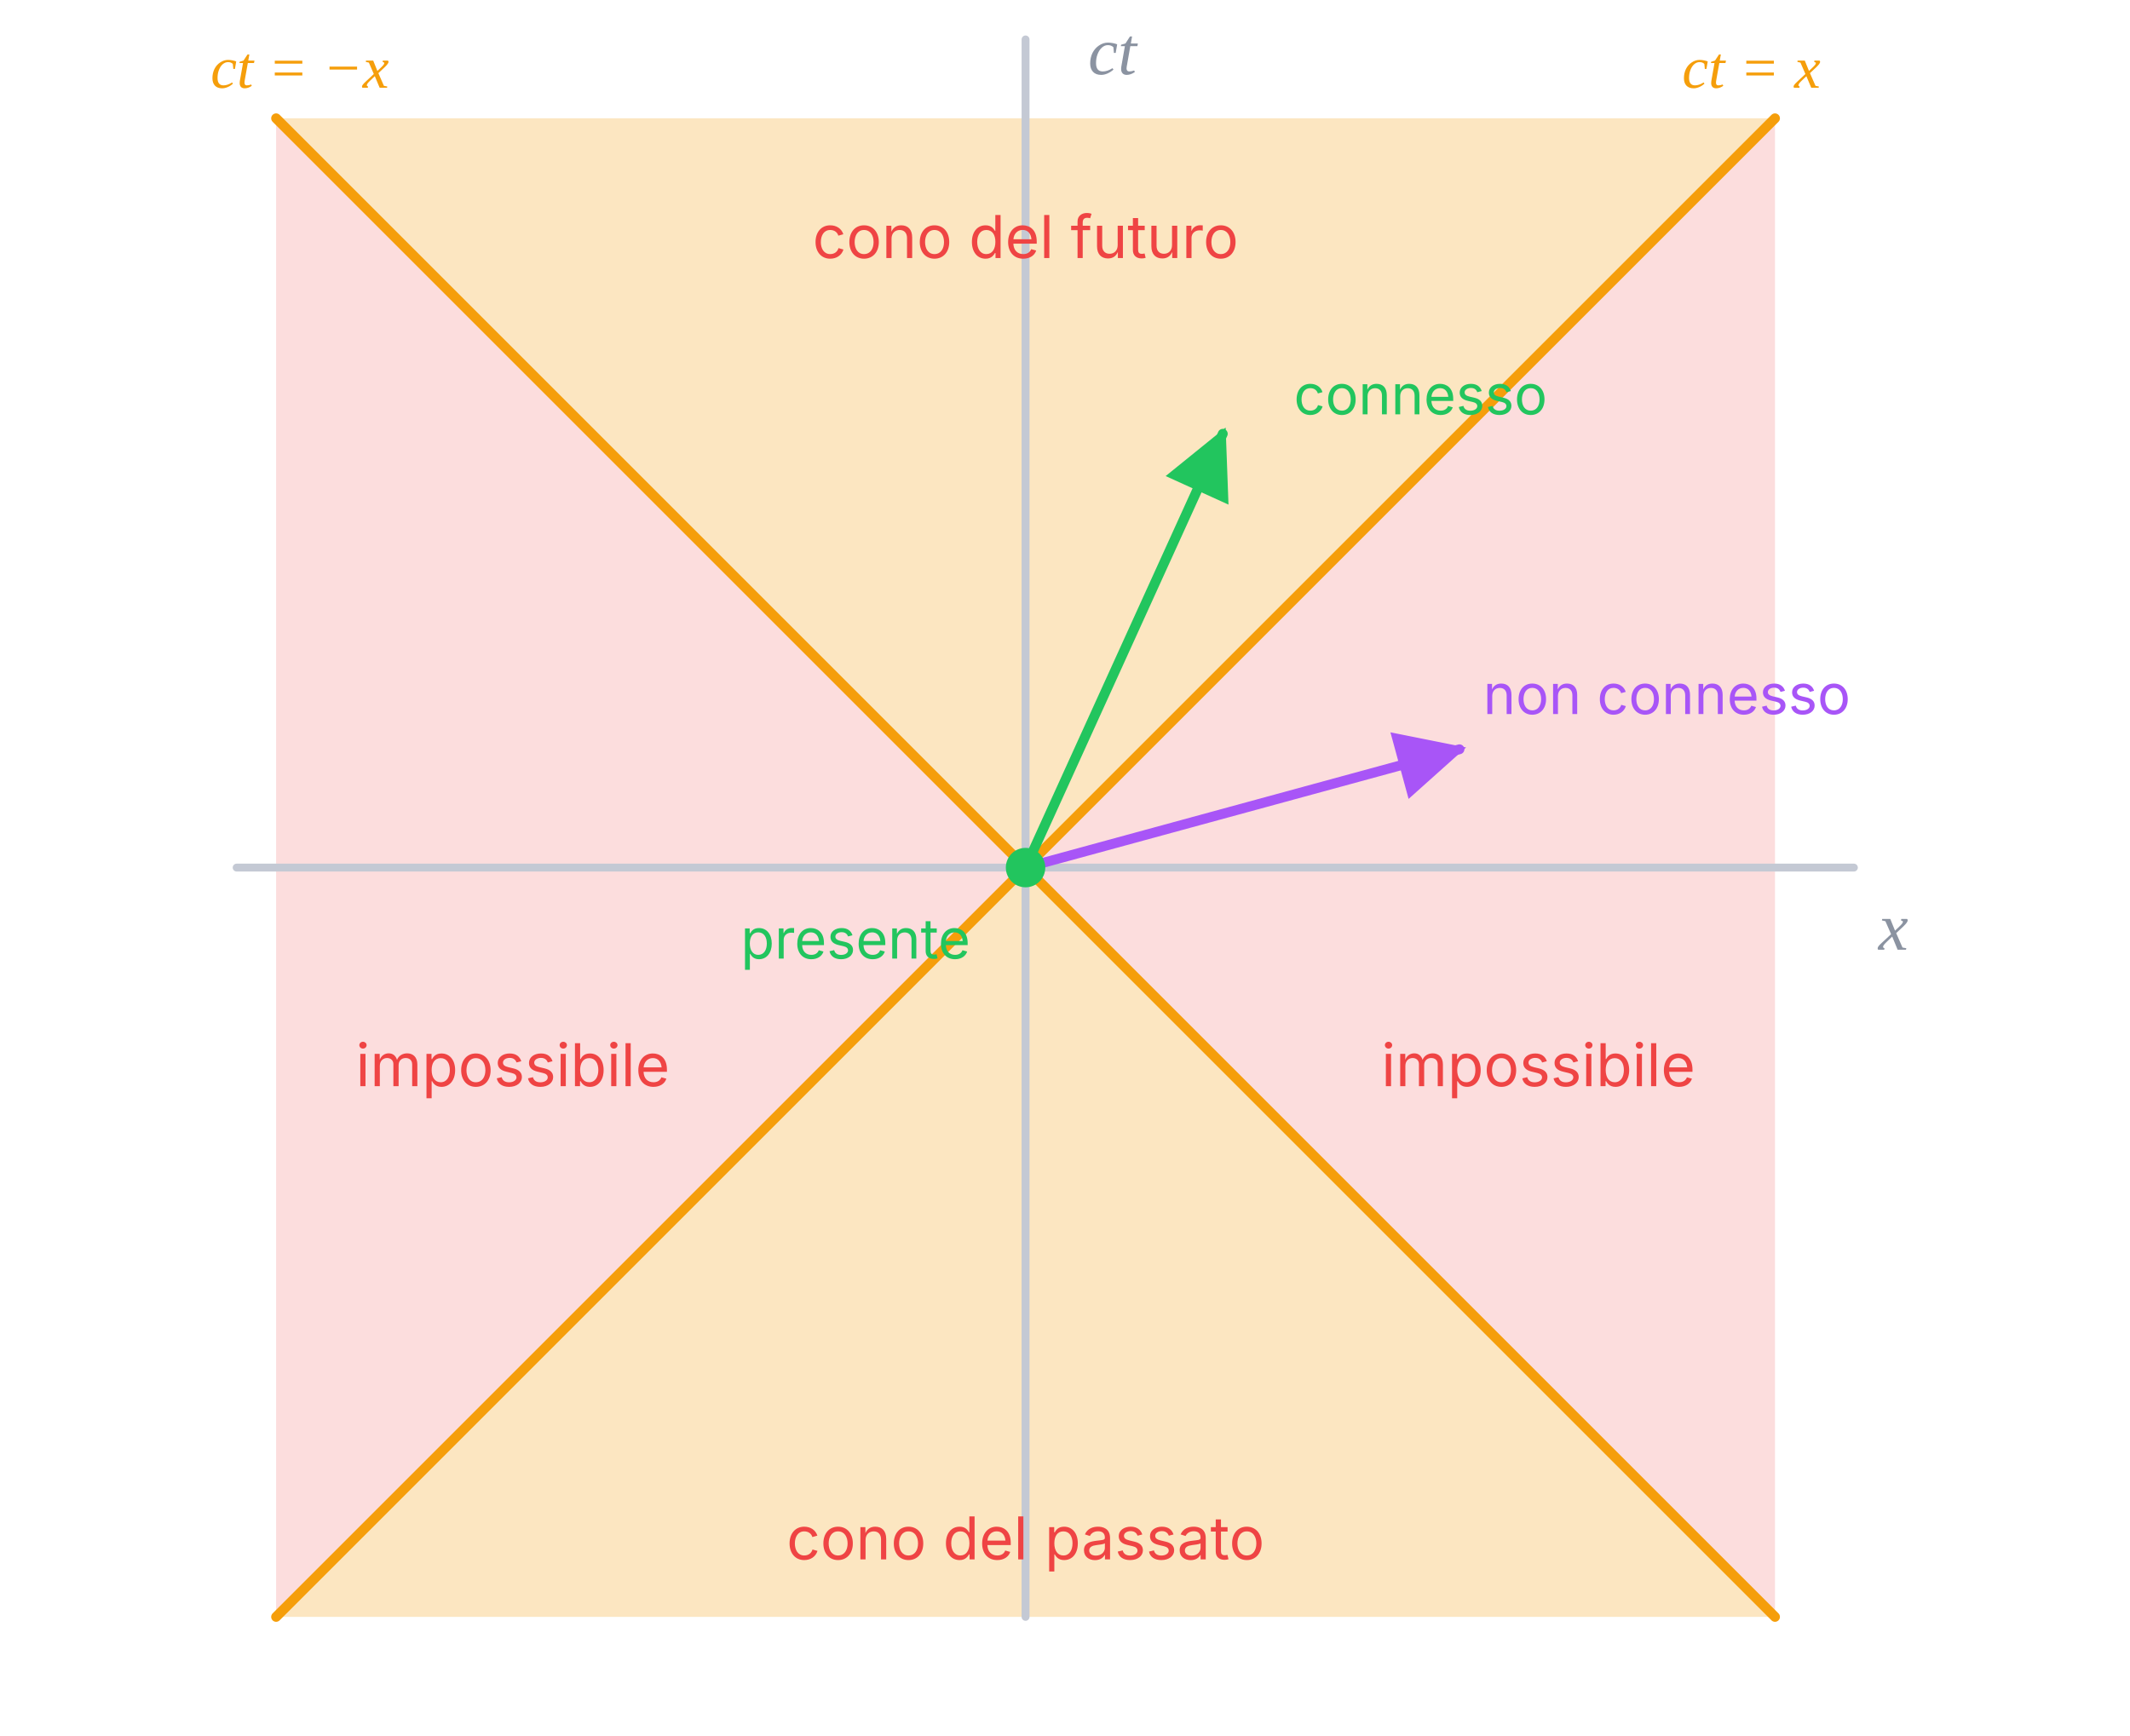
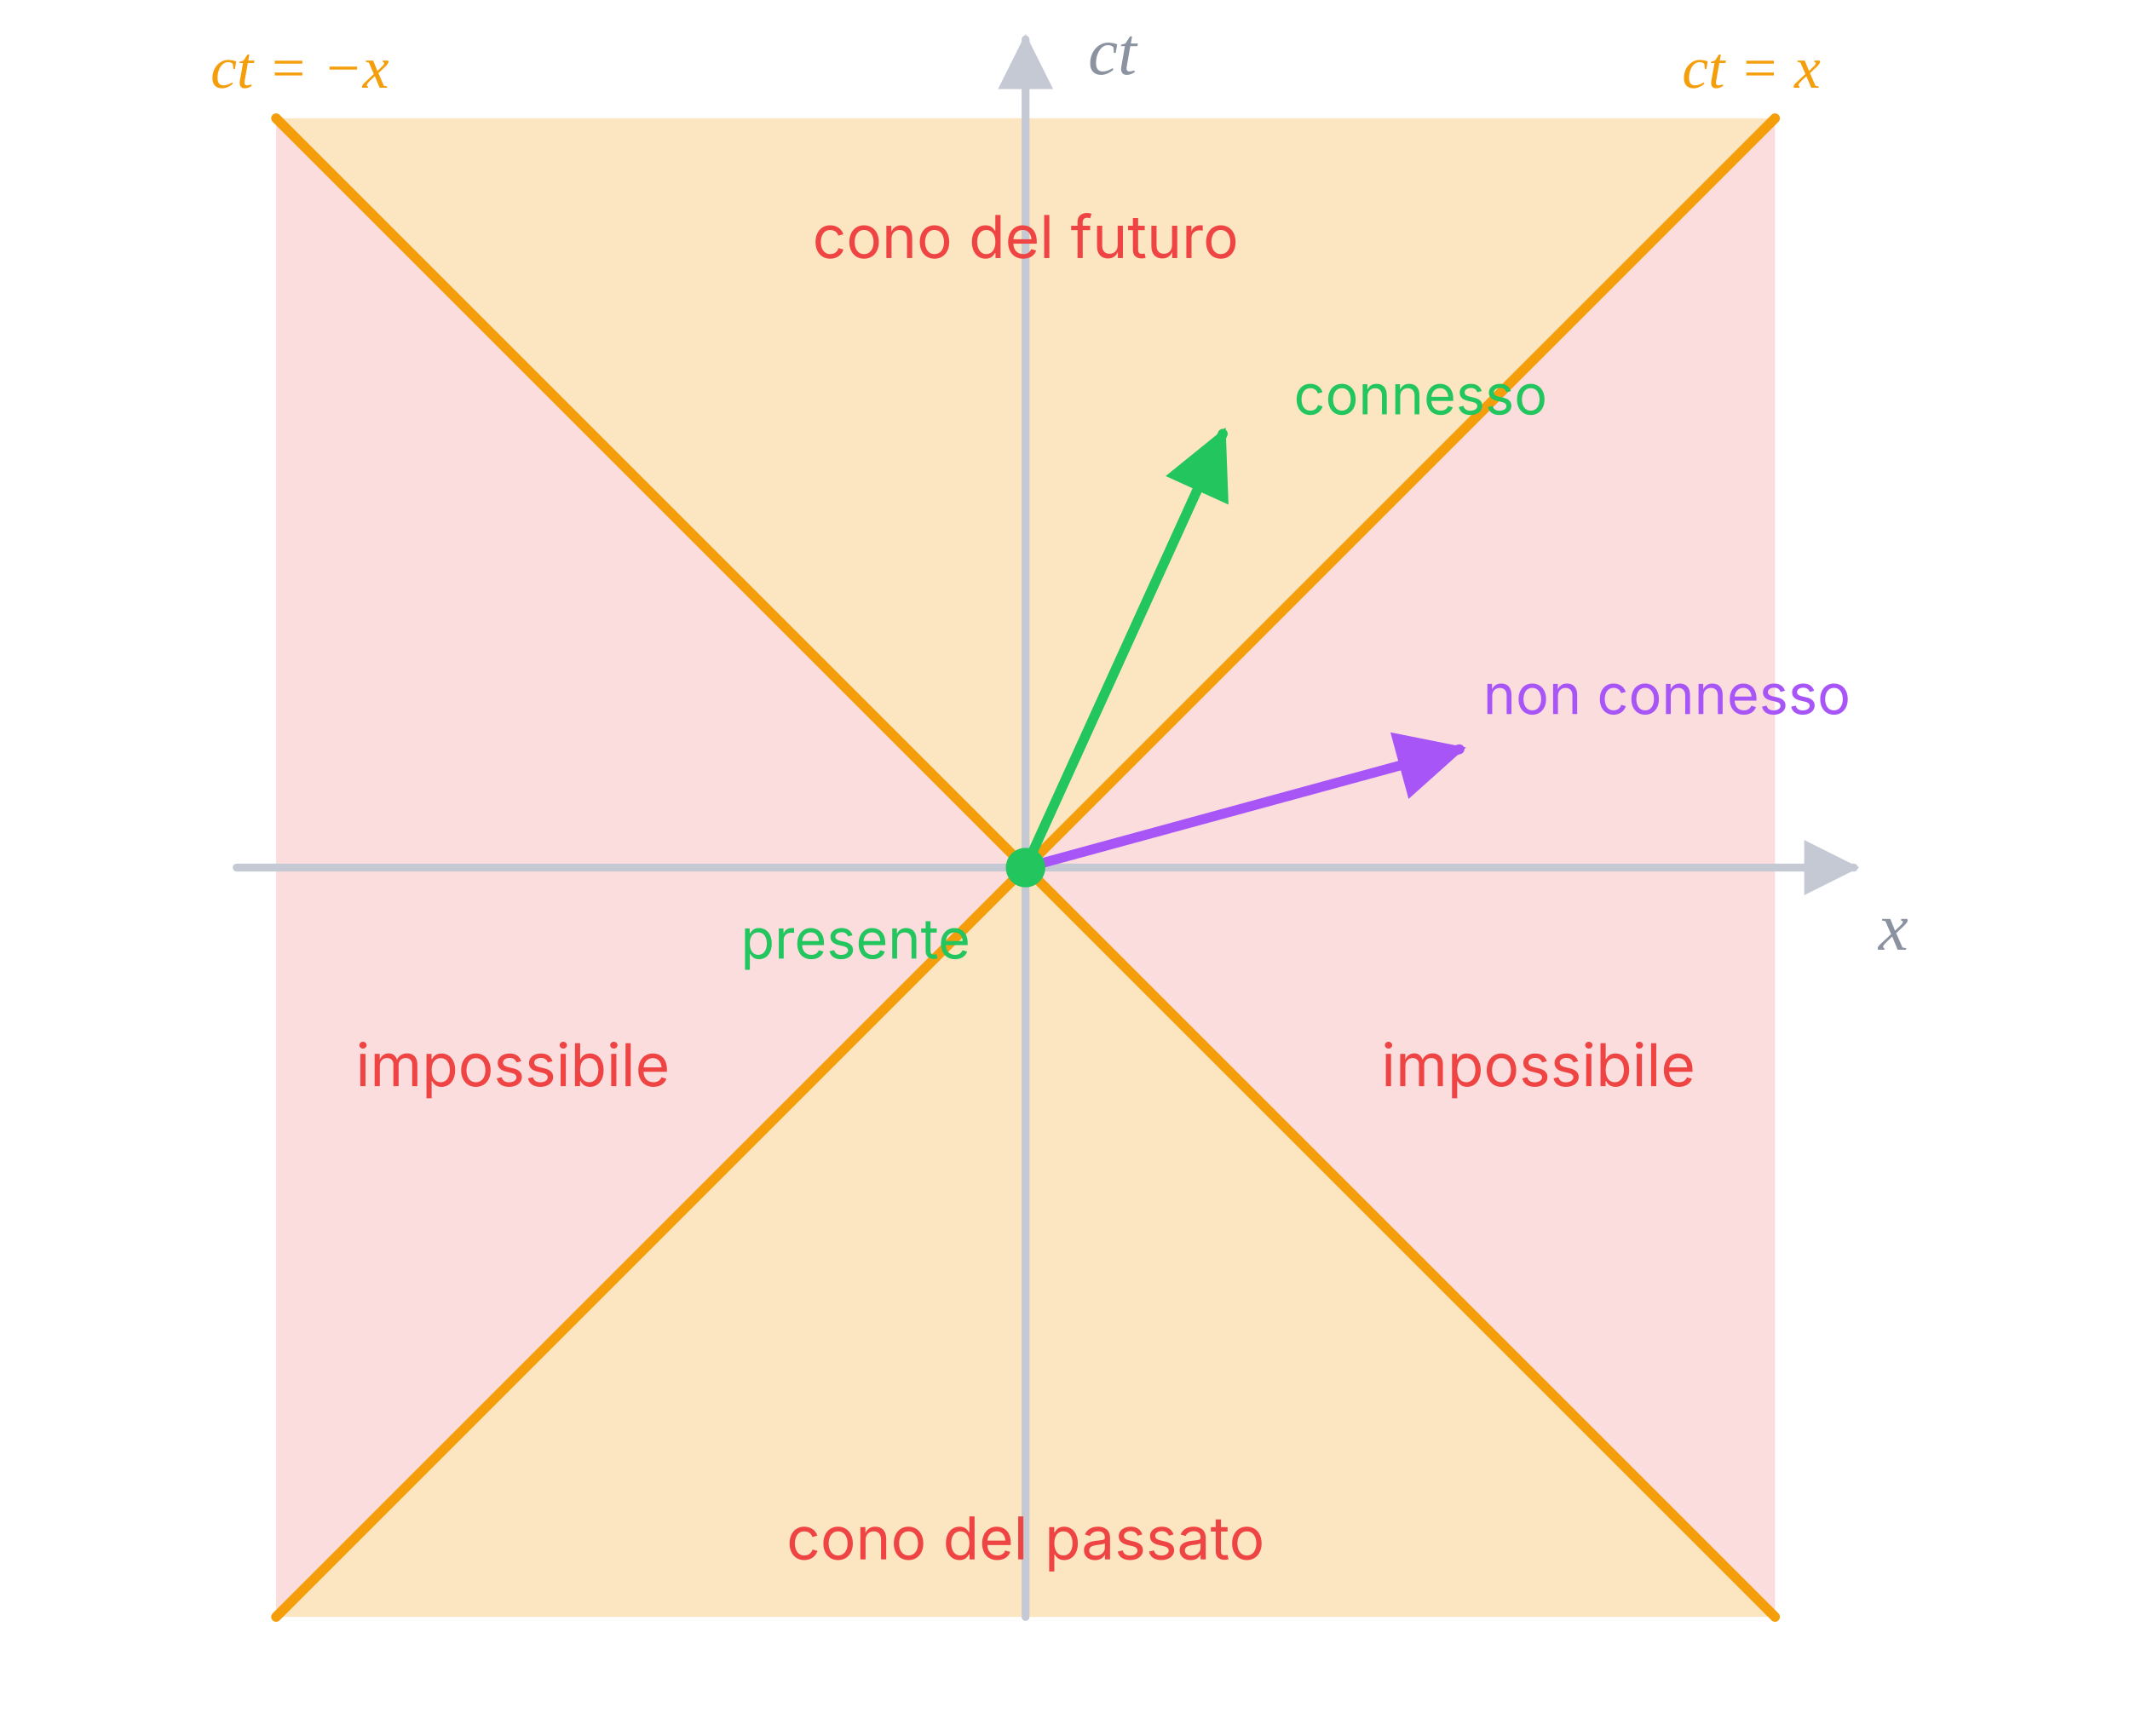
<svg xmlns="http://www.w3.org/2000/svg" viewBox="0 0 540 440" width="540" height="440" font-family="ui-sans-serif, system-ui, -apple-system, 'Segoe UI', sans-serif">
  <defs>
    <marker id="f8b93a1" viewBox="0 0 10 10" refX="9" refY="5" markerWidth="7" markerHeight="7" orient="auto-start-reverse">
      <path d="M0,0 L10,5 L0,10 z" fill="#8b93a1" />
    </marker>
    <marker id="f3b82f6" viewBox="0 0 10 10" refX="9" refY="5" markerWidth="7" markerHeight="7" orient="auto-start-reverse">
      <path d="M0,0 L10,5 L0,10 z" fill="#3b82f6" />
    </marker>
    <marker id="fef4444" viewBox="0 0 10 10" refX="9" refY="5" markerWidth="7" markerHeight="7" orient="auto-start-reverse">
      <path d="M0,0 L10,5 L0,10 z" fill="#ef4444" />
    </marker>
    <marker id="f22c55e" viewBox="0 0 10 10" refX="9" refY="5" markerWidth="7" markerHeight="7" orient="auto-start-reverse">
      <path d="M0,0 L10,5 L0,10 z" fill="#22c55e" />
    </marker>
    <marker id="ff59e0b" viewBox="0 0 10 10" refX="9" refY="5" markerWidth="7" markerHeight="7" orient="auto-start-reverse">
      <path d="M0,0 L10,5 L0,10 z" fill="#f59e0b" />
    </marker>
    <marker id="fa855f7" viewBox="0 0 10 10" refX="9" refY="5" markerWidth="7" markerHeight="7" orient="auto-start-reverse">
      <path d="M0,0 L10,5 L0,10 z" fill="#a855f7" />
    </marker>
    <marker id="fec4899" viewBox="0 0 10 10" refX="9" refY="5" markerWidth="7" markerHeight="7" orient="auto-start-reverse">
      <path d="M0,0 L10,5 L0,10 z" fill="#ec4899" />
    </marker>
    <marker id="f14b8a6" viewBox="0 0 10 10" refX="9" refY="5" markerWidth="7" markerHeight="7" orient="auto-start-reverse">
      <path d="M0,0 L10,5 L0,10 z" fill="#14b8a6" />
    </marker>
+     <marker id="fc4c9d4" viewBox="0 0 10 10" refX="9" refY="5" markerWidth="7" markerHeight="7" orient="auto-start-reverse">
+       <path d="M0,0 L10,5 L0,10 z" fill="#c4c9d4" />
+     </marker>
  </defs>
  <path d="M260,220 L70,30 L450,30 Z" fill="#f59e0b" fill-opacity="0.25" />
  <path d="M260,220 L70,410 L450,410 Z" fill="#f59e0b" fill-opacity="0.25" />
  <path d="M260,220 L70,30 L70,410 Z" fill="#ef4444" fill-opacity="0.18" />
  <path d="M260,220 L450,30 L450,410 Z" fill="#ef4444" fill-opacity="0.18" />
  <line x1="60.0" y1="220.0" x2="470.0" y2="220.0" stroke="#c4c9d4" stroke-width="2" stroke-linecap="round" marker-end="url(#fc4c9d4)" />
  <line x1="260.0" y1="410.0" x2="260.0" y2="10.0" stroke="#c4c9d4" stroke-width="2" stroke-linecap="round" marker-end="url(#fc4c9d4)" />
  <text x="480.0" y="236.0" fill="#8b93a1" font-size="17" text-anchor="middle" dominant-baseline="middle" font-family="'Times New Roman', 'STIX Two Math', Georgia, serif" font-style="italic">x</text>
  <text x="282.0" y="14.0" fill="#8b93a1" font-size="17" text-anchor="middle" dominant-baseline="middle" font-family="'Times New Roman', 'STIX Two Math', Georgia, serif" font-style="italic">ct</text>
  <line x1="70.0" y1="410.0" x2="450.0" y2="30.0" stroke="#f59e0b" stroke-width="2.5" stroke-linecap="round" />
  <line x1="70.0" y1="30.0" x2="450.0" y2="410.0" stroke="#f59e0b" stroke-width="2.5" stroke-linecap="round" />
  <text x="444.0" y="18.0" fill="#f59e0b" font-size="15" text-anchor="middle" dominant-baseline="middle" font-family="'Times New Roman', 'STIX Two Math', Georgia, serif" font-style="italic">ct = x</text>
  <text x="76.0" y="18.0" fill="#f59e0b" font-size="15" text-anchor="middle" dominant-baseline="middle" font-family="'Times New Roman', 'STIX Two Math', Georgia, serif" font-style="italic">ct = −x</text>
  <text x="260.0" y="60.0" fill="#ef4444" font-size="15" text-anchor="middle" dominant-baseline="middle">cono del futuro</text>
  <text x="260.0" y="390.0" fill="#ef4444" font-size="15" text-anchor="middle" dominant-baseline="middle">cono del passato</text>
  <text x="130.0" y="270.0" fill="#ef4444" font-size="15" text-anchor="middle" dominant-baseline="middle">impossibile</text>
  <text x="390.0" y="270.0" fill="#ef4444" font-size="15" text-anchor="middle" dominant-baseline="middle">impossibile</text>
  <line x1="260.0" y1="220.0" x2="310.0" y2="110.0" stroke="#22c55e" stroke-width="2.5" stroke-linecap="round" marker-end="url(#f22c55e)" />
  <text x="328.0" y="100.0" fill="#22c55e" font-size="14" text-anchor="start" dominant-baseline="middle">connesso</text>
  <line x1="260.0" y1="220.0" x2="370.0" y2="190.0" stroke="#a855f7" stroke-width="2.5" stroke-linecap="round" marker-end="url(#fa855f7)" />
  <text x="376.0" y="176.0" fill="#a855f7" font-size="14" text-anchor="start" dominant-baseline="middle">non connesso</text>
  <circle cx="260.0" cy="220.0" r="5" fill="#22c55e" />
  <text x="246.0" y="238.0" fill="#22c55e" font-size="14" text-anchor="end" dominant-baseline="middle">presente</text>
</svg>
